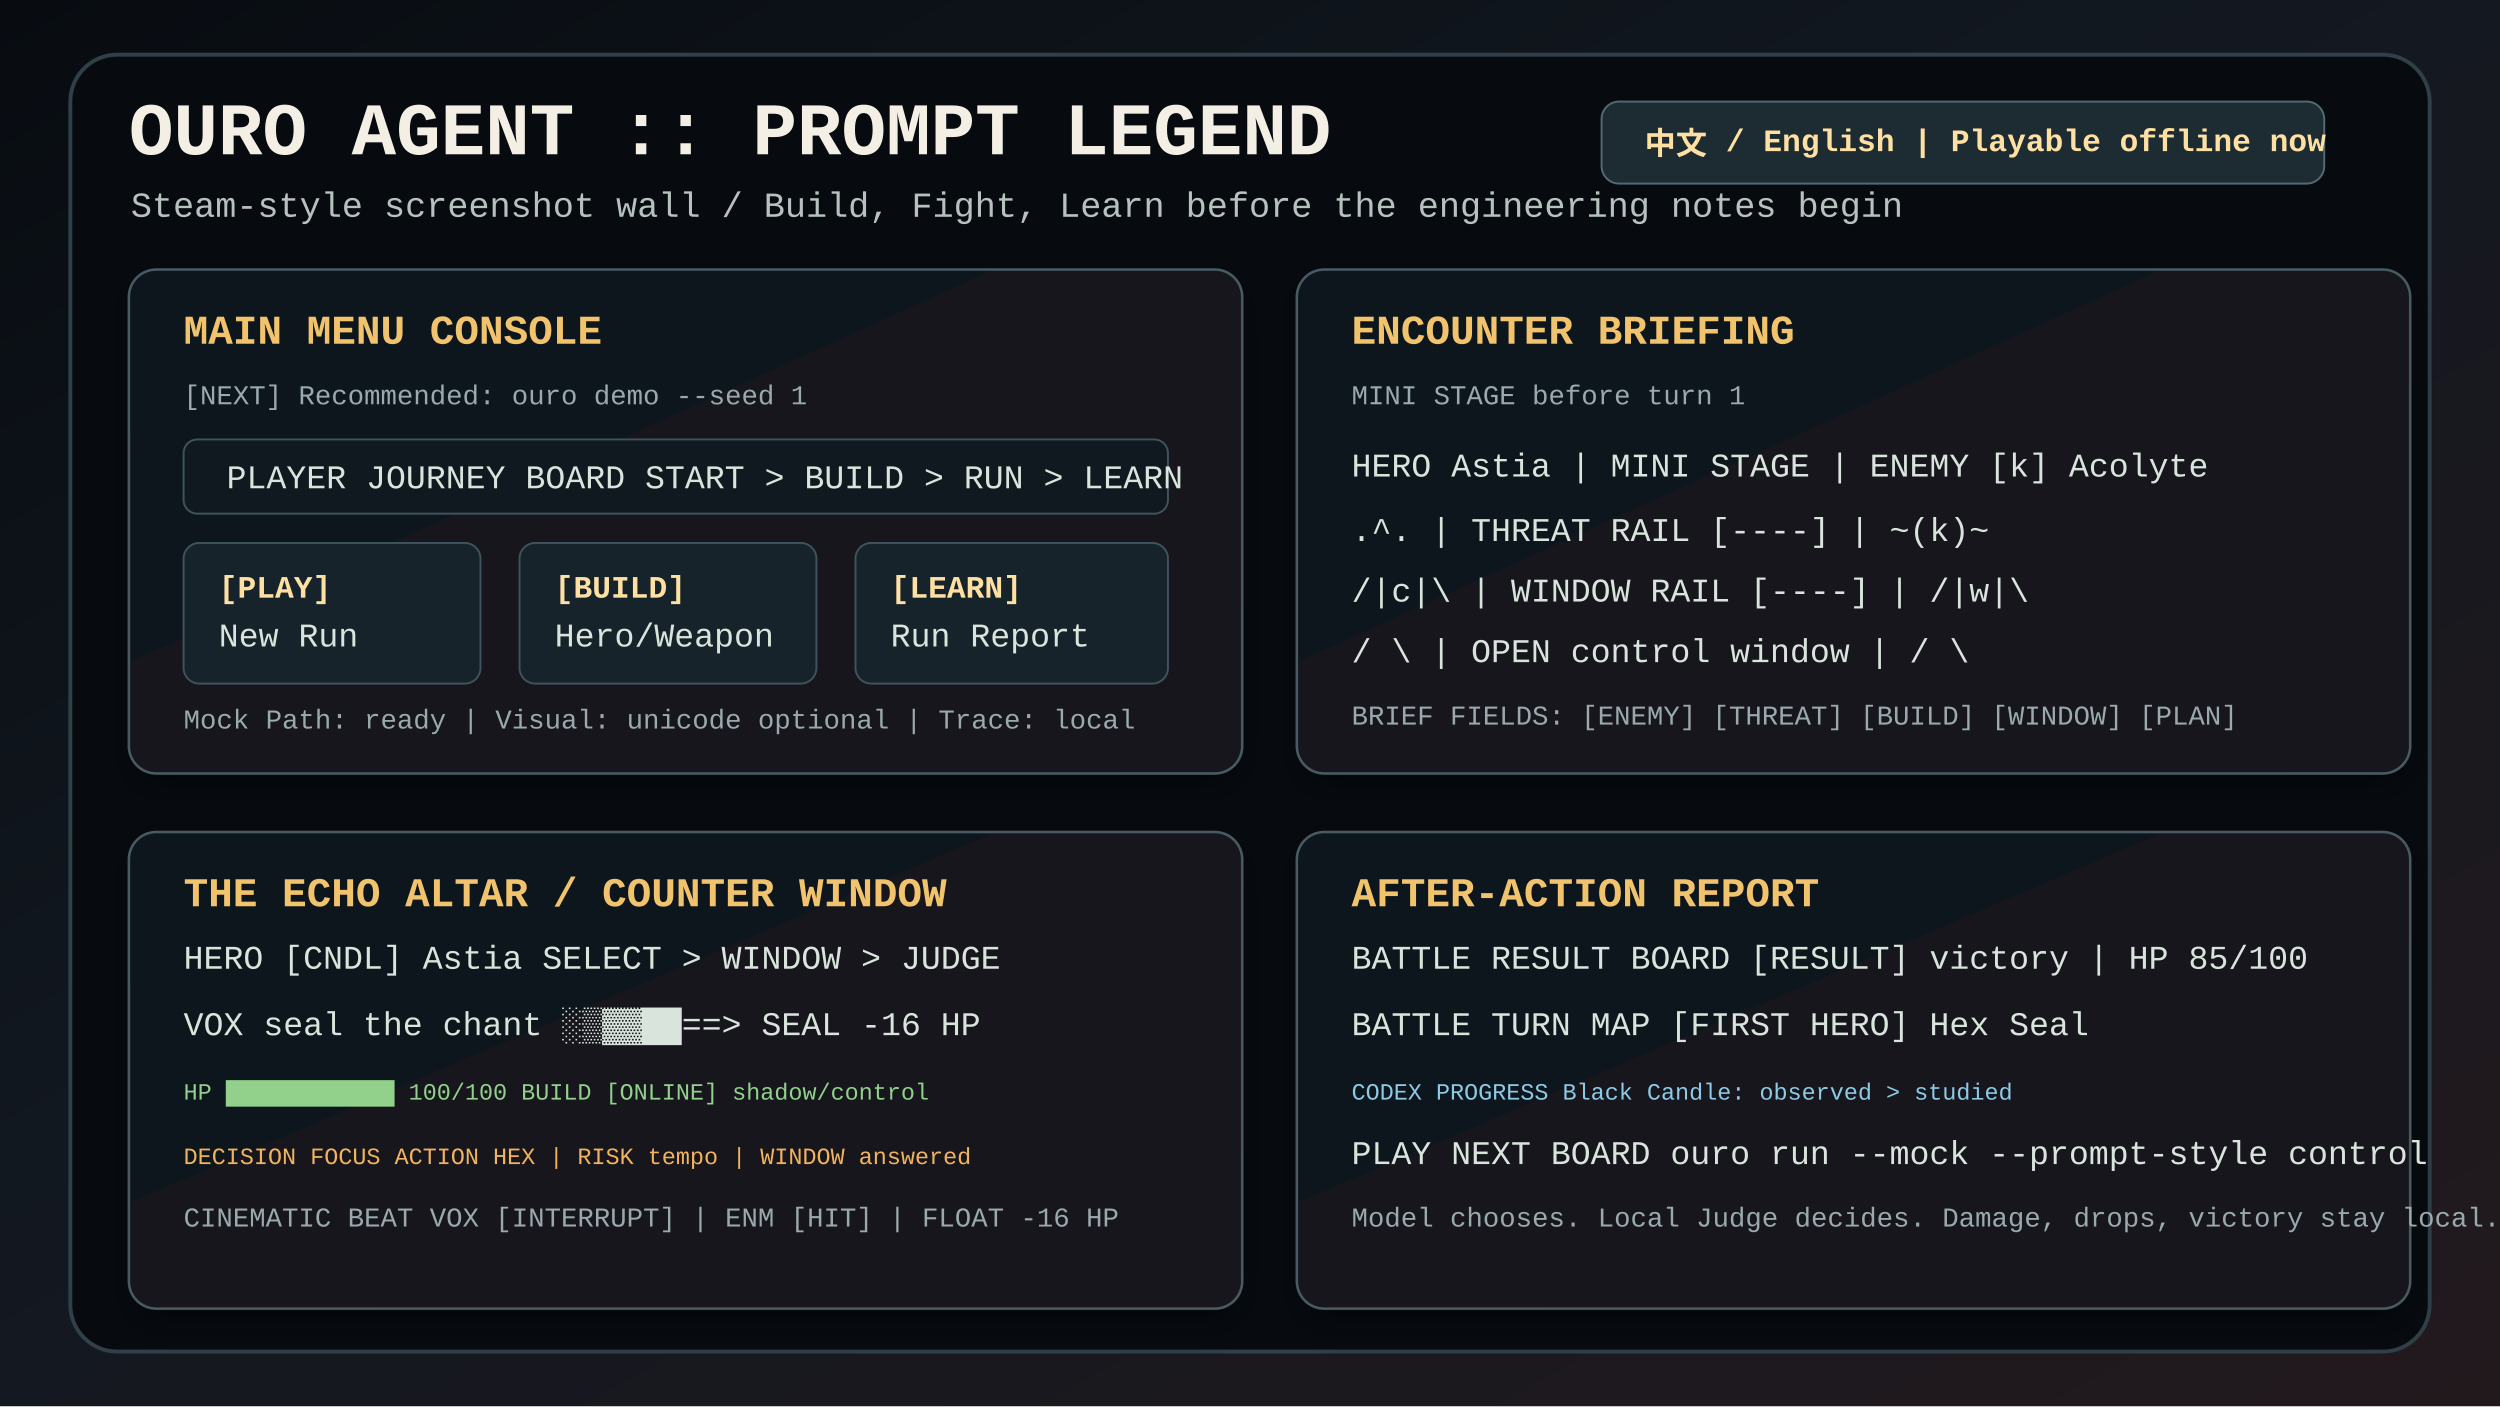
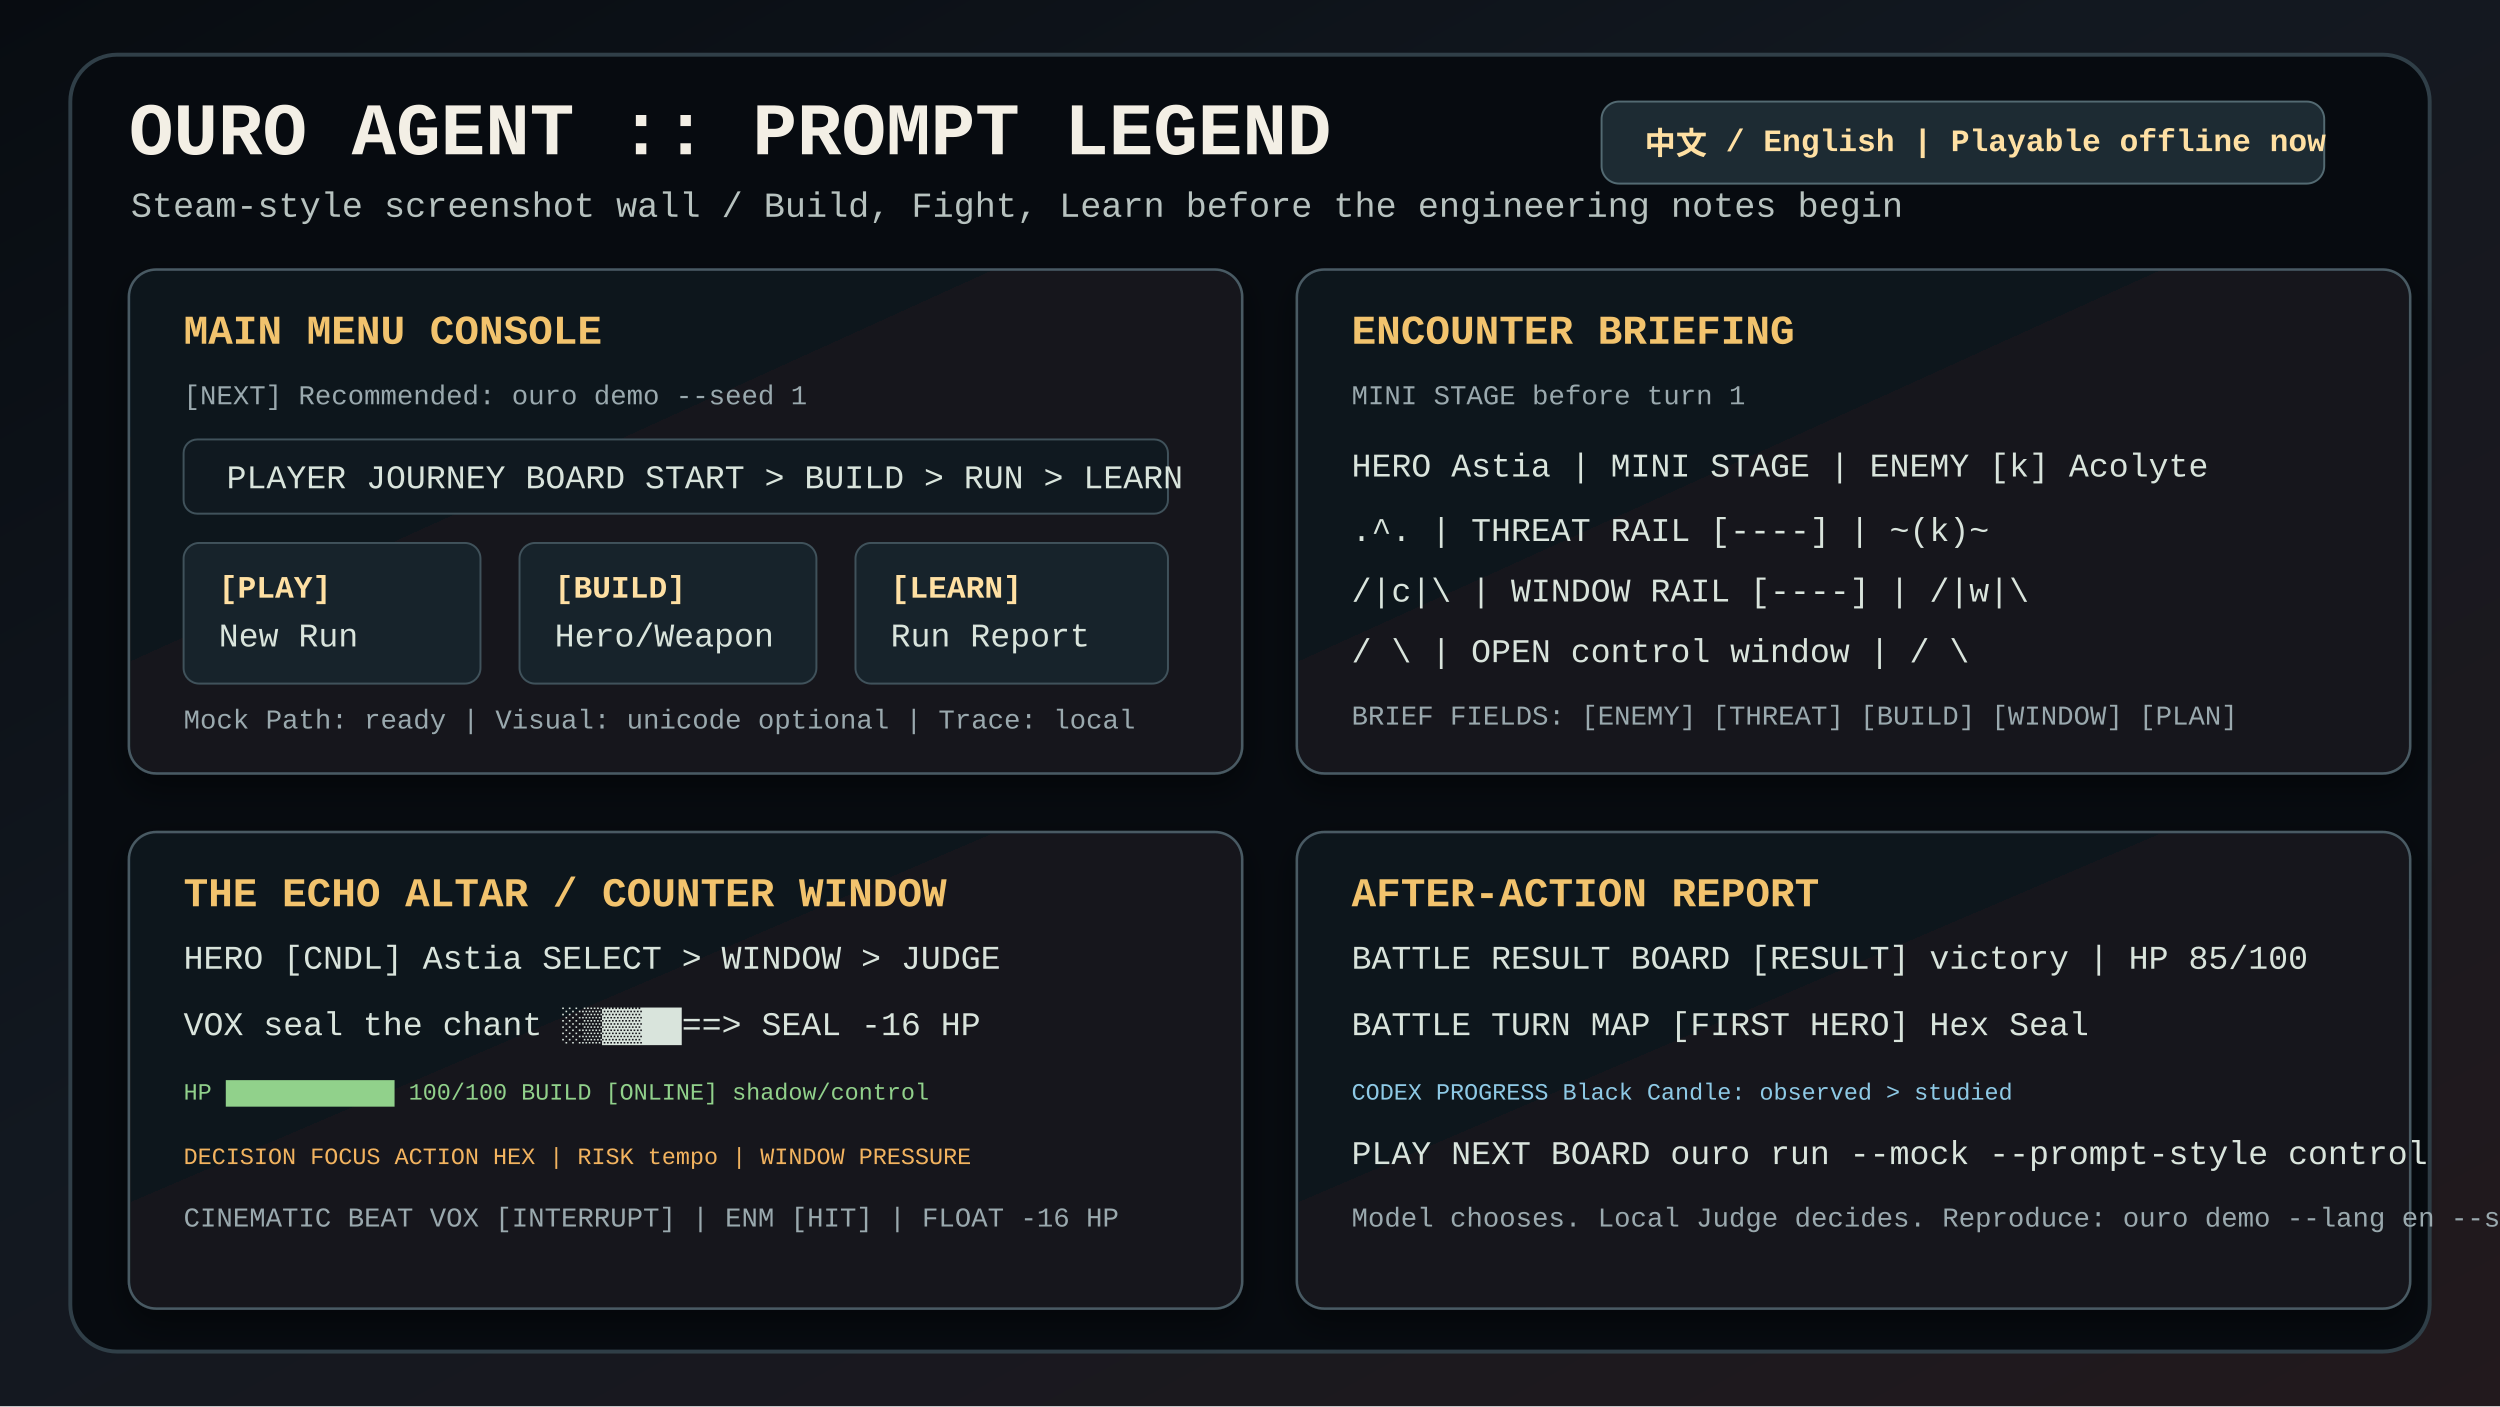
<svg xmlns="http://www.w3.org/2000/svg" width="1280" height="720" viewBox="0 0 1280 720" role="img" aria-labelledby="title desc">
  <defs>
    <linearGradient id="bg" x1="0" x2="1" y1="0" y2="1">
      <stop offset="0" stop-color="#080c11" />
      <stop offset="0.42" stop-color="#121820" />
      <stop offset="1" stop-color="#22191d" />
    </linearGradient>
    <linearGradient id="card" x1="0" x2="1" y1="0" y2="1">
      <stop offset="0" stop-color="#0e151d" />
      <stop offset="1" stop-color="#17151a" />
    </linearGradient>
    <filter id="shadow">
      <feDropShadow dx="0" dy="7" stdDeviation="8" flood-color="#000000" flood-opacity="0.42" />
    </filter>
    <style>
      .mono { font-family: ui-monospace, SFMono-Regular, Menlo, Consolas, "Liberation Mono", monospace; }
      .title { font-size: 38px; font-weight: 800; fill: #f3efe5; letter-spacing: 0; }
      .subtitle { font-size: 18px; fill: #b7c2bf; }
      .tag { font-size: 16px; fill: #ffe0a3; font-weight: 700; }
      .panel-title { font-size: 21px; fill: #f2c36d; font-weight: 800; }
      .line { font-size: 17px; fill: #d9e4dc; }
      .small { font-size: 14px; fill: #9aa9ae; }
      .cyan { fill: #8ecae6; }
      .green { fill: #91d18b; }
      .red { fill: #e07b73; }
      .gold { fill: #f2b35f; }
      .muted { fill: #65737a; }
      .card { fill: url(#card); stroke: #485a63; stroke-width: 1.3; rx: 14; filter: url(#shadow); }
      .rail { fill: #101920; stroke: #40525b; stroke-width: 1; rx: 7; }
      .soft { fill: #17232b; stroke: #40525b; stroke-width: 1; rx: 8; }
    </style>
  </defs>
  <rect width="1280" height="720" fill="url(#bg)" />
  <rect x="36" y="28" width="1208" height="664" rx="24" fill="#070b10" stroke="#303f48" stroke-width="2" />
  <text x="66" y="79" class="mono title">OURO AGENT :: PROMPT LEGEND</text>
  <text x="67" y="111" class="mono subtitle">Steam-style screenshot wall / Build, Fight, Learn before the engineering notes begin</text>
  <rect x="820" y="52" width="370" height="42" rx="9" fill="#1d2b33" stroke="#536a72" />
  <text x="842" y="79" class="mono tag">中文 / English  |  Playable offline now</text>
  <rect x="66" y="138" width="570" height="258" class="card" />
  <text x="94" y="176" class="mono panel-title">MAIN MENU CONSOLE</text>
  <text x="94" y="207" class="mono small">[NEXT] Recommended: ouro demo --seed 1</text>
  <rect x="94" y="225" width="504" height="38" class="rail" />
  <text x="116" y="250" class="mono line">PLAYER JOURNEY BOARD  START &gt; BUILD &gt; RUN &gt; LEARN</text>
  <rect x="94" y="278" width="152" height="72" class="soft" />
  <text x="112" y="306" class="mono tag">[PLAY]</text>
  <text x="112" y="331" class="mono line">New Run</text>
  <rect x="266" y="278" width="152" height="72" class="soft" />
  <text x="284" y="306" class="mono tag">[BUILD]</text>
  <text x="284" y="331" class="mono line">Hero/Weapon</text>
  <rect x="438" y="278" width="160" height="72" class="soft" />
  <text x="456" y="306" class="mono tag">[LEARN]</text>
  <text x="456" y="331" class="mono line">Run Report</text>
  <text x="94" y="373" class="mono small">Mock Path: ready  |  Visual: unicode optional  |  Trace: local</text>
  <rect x="664" y="138" width="570" height="258" class="card" />
  <text x="692" y="176" class="mono panel-title">ENCOUNTER BRIEFING</text>
  <text x="692" y="207" class="mono small">MINI STAGE before turn 1</text>
  <text x="692" y="244" class="mono line">HERO Astia          | MINI STAGE          | ENEMY [k] Acolyte</text>
  <text x="692" y="277" class="mono line">  .^.               | THREAT RAIL [----]  |   ~(k)~</text>
  <text x="692" y="308" class="mono line"> /|c|\              | WINDOW RAIL [----]  |   /|w|\</text>
  <text x="692" y="339" class="mono line">  / \               | OPEN control window |    / \</text>
  <text x="692" y="371" class="mono small">BRIEF FIELDS: [ENEMY] [THREAT] [BUILD] [WINDOW] [PLAN]</text>
  <rect x="66" y="426" width="570" height="244" class="card" />
  <text x="94" y="464" class="mono panel-title">THE ECHO ALTAR / COUNTER WINDOW</text>
  <text x="94" y="496" class="mono line">HERO [CNDL] Astia        SELECT &gt; WINDOW &gt; JUDGE</text>
  <text x="94" y="530" class="mono line">VOX seal the chant       ░▒▓▓██==&gt;    SEAL -16 HP</text>
  <text x="94" y="563" class="mono green">HP ████████████ 100/100  BUILD [ONLINE] shadow/control</text>
-   <text x="94" y="596" class="mono gold">DECISION FOCUS  ACTION HEX | RISK tempo | WINDOW answered</text>
+   <text x="94" y="596" class="mono gold">DECISION FOCUS  ACTION HEX | RISK tempo | WINDOW PRESSURE</text>
  <text x="94" y="628" class="mono small">CINEMATIC BEAT  VOX [INTERRUPT] | ENM [HIT] | FLOAT -16 HP</text>
  <rect x="664" y="426" width="570" height="244" class="card" />
  <text x="692" y="464" class="mono panel-title">AFTER-ACTION REPORT</text>
  <text x="692" y="496" class="mono line">BATTLE RESULT BOARD  [RESULT] victory | HP 85/100</text>
  <text x="692" y="530" class="mono line">BATTLE TURN MAP      [FIRST HERO] Hex Seal</text>
  <text x="692" y="563" class="mono cyan">CODEX PROGRESS       Black Candle: observed &gt; studied</text>
  <text x="692" y="596" class="mono line">PLAY NEXT BOARD      ouro run --mock --prompt-style control</text>
-   <text x="692" y="628" class="mono small">Model chooses. Local Judge decides. Damage, drops, victory stay local.</text>
+   <text x="692" y="628" class="mono small">Model chooses. Local Judge decides. Reproduce: ouro demo --lang en --seed 1.</text>
</svg>
